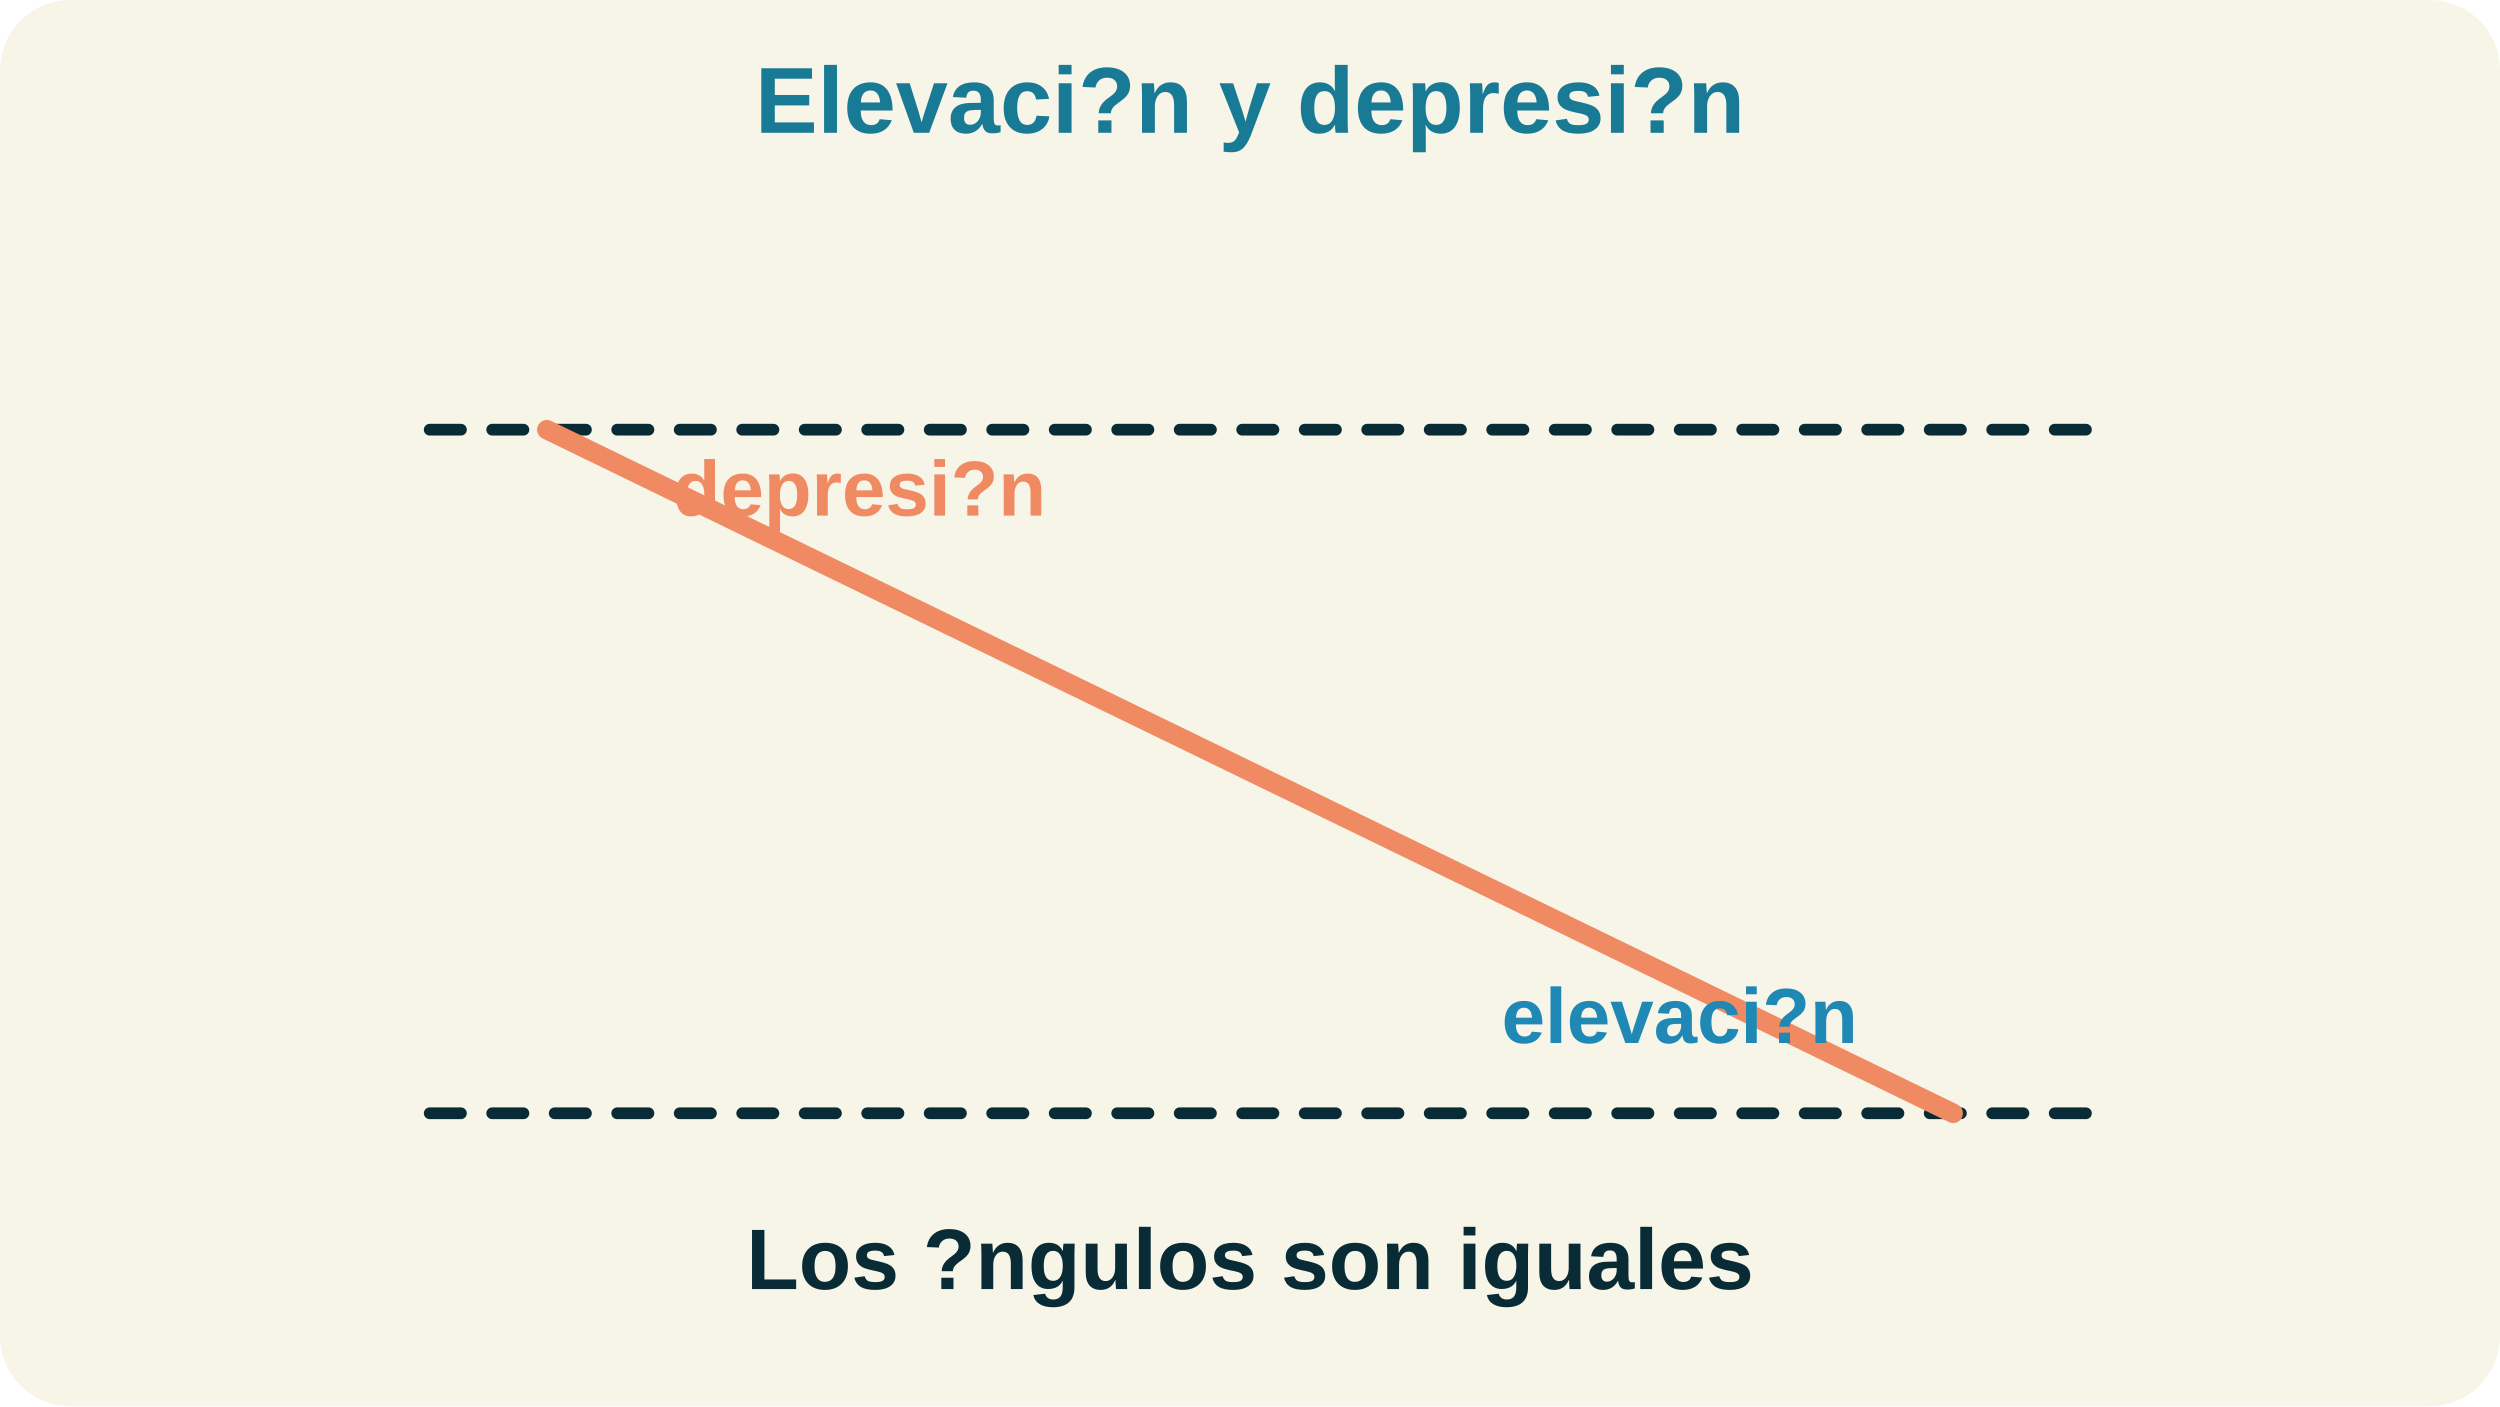
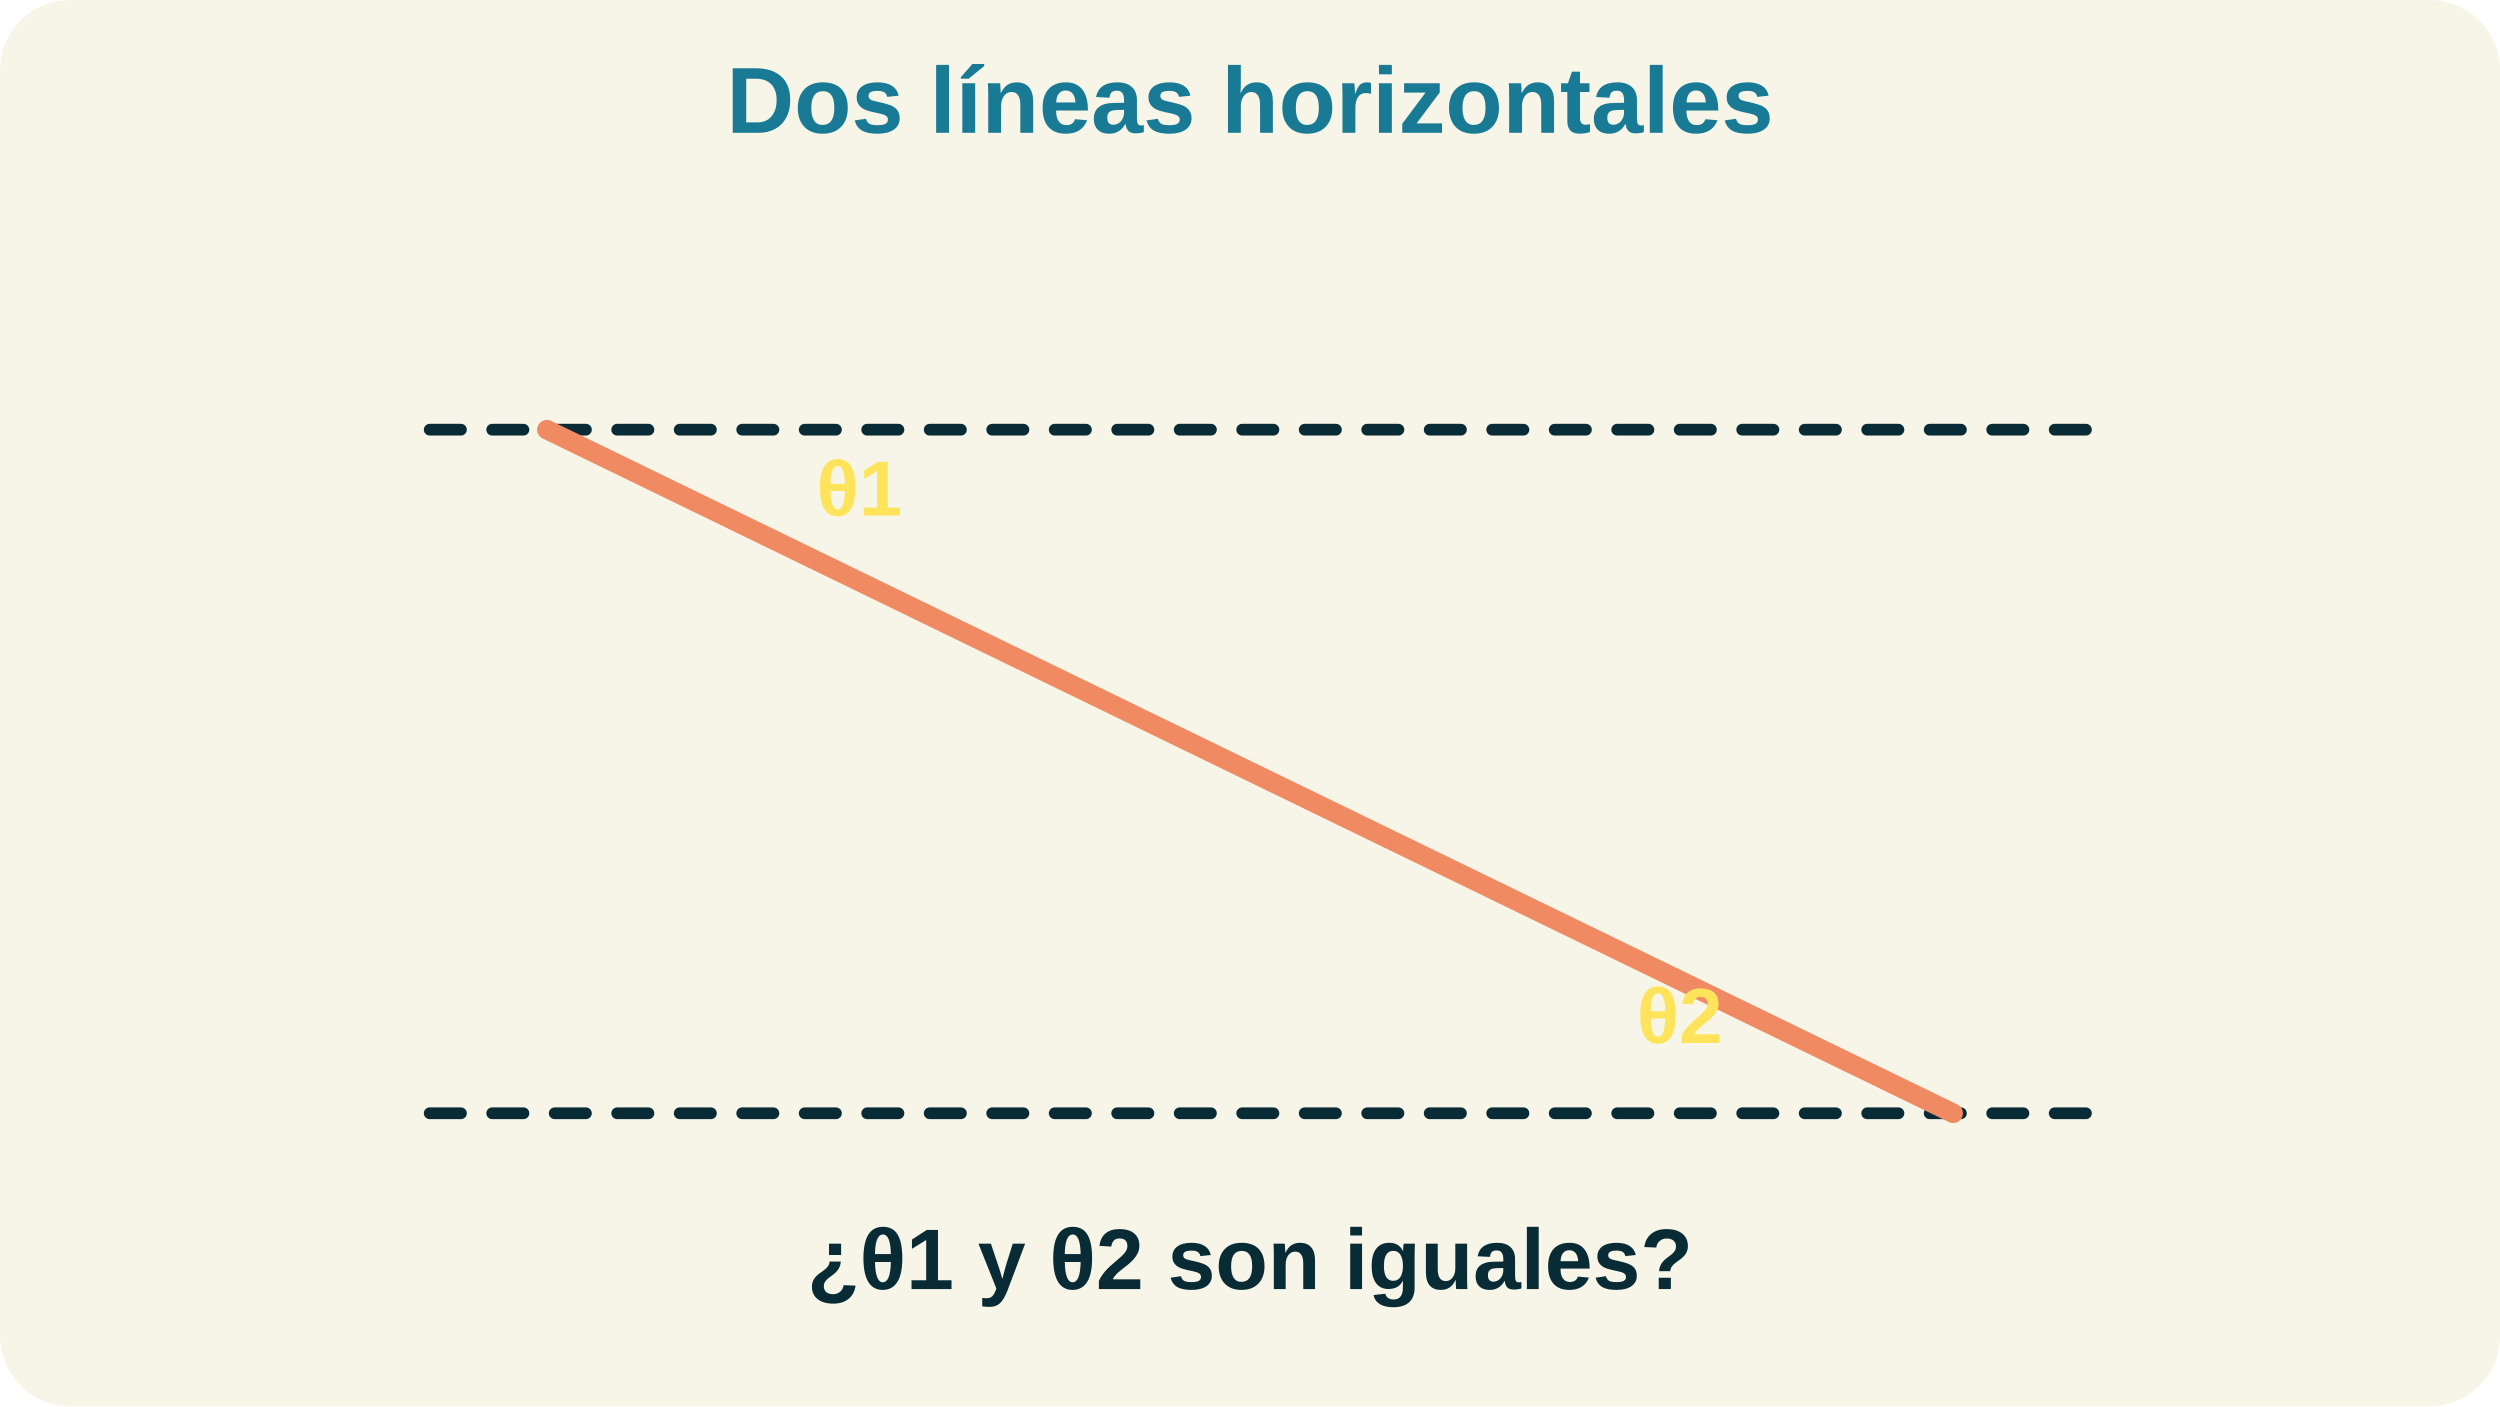
- <svg xmlns="http://www.w3.org/2000/svg" viewBox="0 0 640 360" role="img" aria-label="Elevaci?n y depresi?n iguales">
+ <svg xmlns="http://www.w3.org/2000/svg" viewBox="0 0 640 360" role="img" aria-label="Dos lineas horizontales">
  <defs>
    <marker id="arrow" viewBox="0 0 10 10" refX="8" refY="5" markerWidth="6" markerHeight="6" orient="auto-start-reverse">
      <path d="M 0 0 L 10 5 L 0 10 z" fill="#082b36" />
    </marker>
  </defs>
  <rect width="640" height="360" rx="18" fill="#f7f5e8" />
-   <text x="320" y="34" text-anchor="middle" font-size="24" font-weight="900" fill="#197a95" font-family="Arial, sans-serif">Elevaci?n y depresi?n</text>
+   <text x="320" y="34" text-anchor="middle" font-size="24" font-weight="900" fill="#197a95" font-family="Arial, sans-serif">Dos líneas horizontales</text>
  <line x1="110" y1="110" x2="540" y2="110" stroke="#082b36" stroke-width="3" stroke-linecap="round" stroke-dasharray="8 8" />
  <line x1="110" y1="285" x2="540" y2="285" stroke="#082b36" stroke-width="3" stroke-linecap="round" stroke-dasharray="8 8" />
  <line x1="140" y1="110" x2="500" y2="285" stroke="#ef8a62" stroke-width="5" stroke-linecap="round" />
-   <text x="220" y="132" text-anchor="middle" font-size="20" font-weight="900" fill="#ef8a62" font-family="Arial, sans-serif">depresi?n</text>
-   <text x="430" y="267" text-anchor="middle" font-size="20" font-weight="900" fill="#1f88b5" font-family="Arial, sans-serif">elevaci?n</text>
-   <text x="320" y="330" text-anchor="middle" font-size="22" font-weight="900" fill="#082b36" font-family="Arial, sans-serif">Los ?ngulos son iguales</text>
+   <text x="220" y="132" text-anchor="middle" font-size="20" font-weight="900" fill="#ffe45b" font-family="Arial, sans-serif">θ1</text>
+   <text x="430" y="267" text-anchor="middle" font-size="20" font-weight="900" fill="#ffe45b" font-family="Arial, sans-serif">θ2</text>
+   <text x="320" y="330" text-anchor="middle" font-size="22" font-weight="900" fill="#082b36" font-family="Arial, sans-serif">¿θ1 y θ2 son iguales?</text>
</svg>
